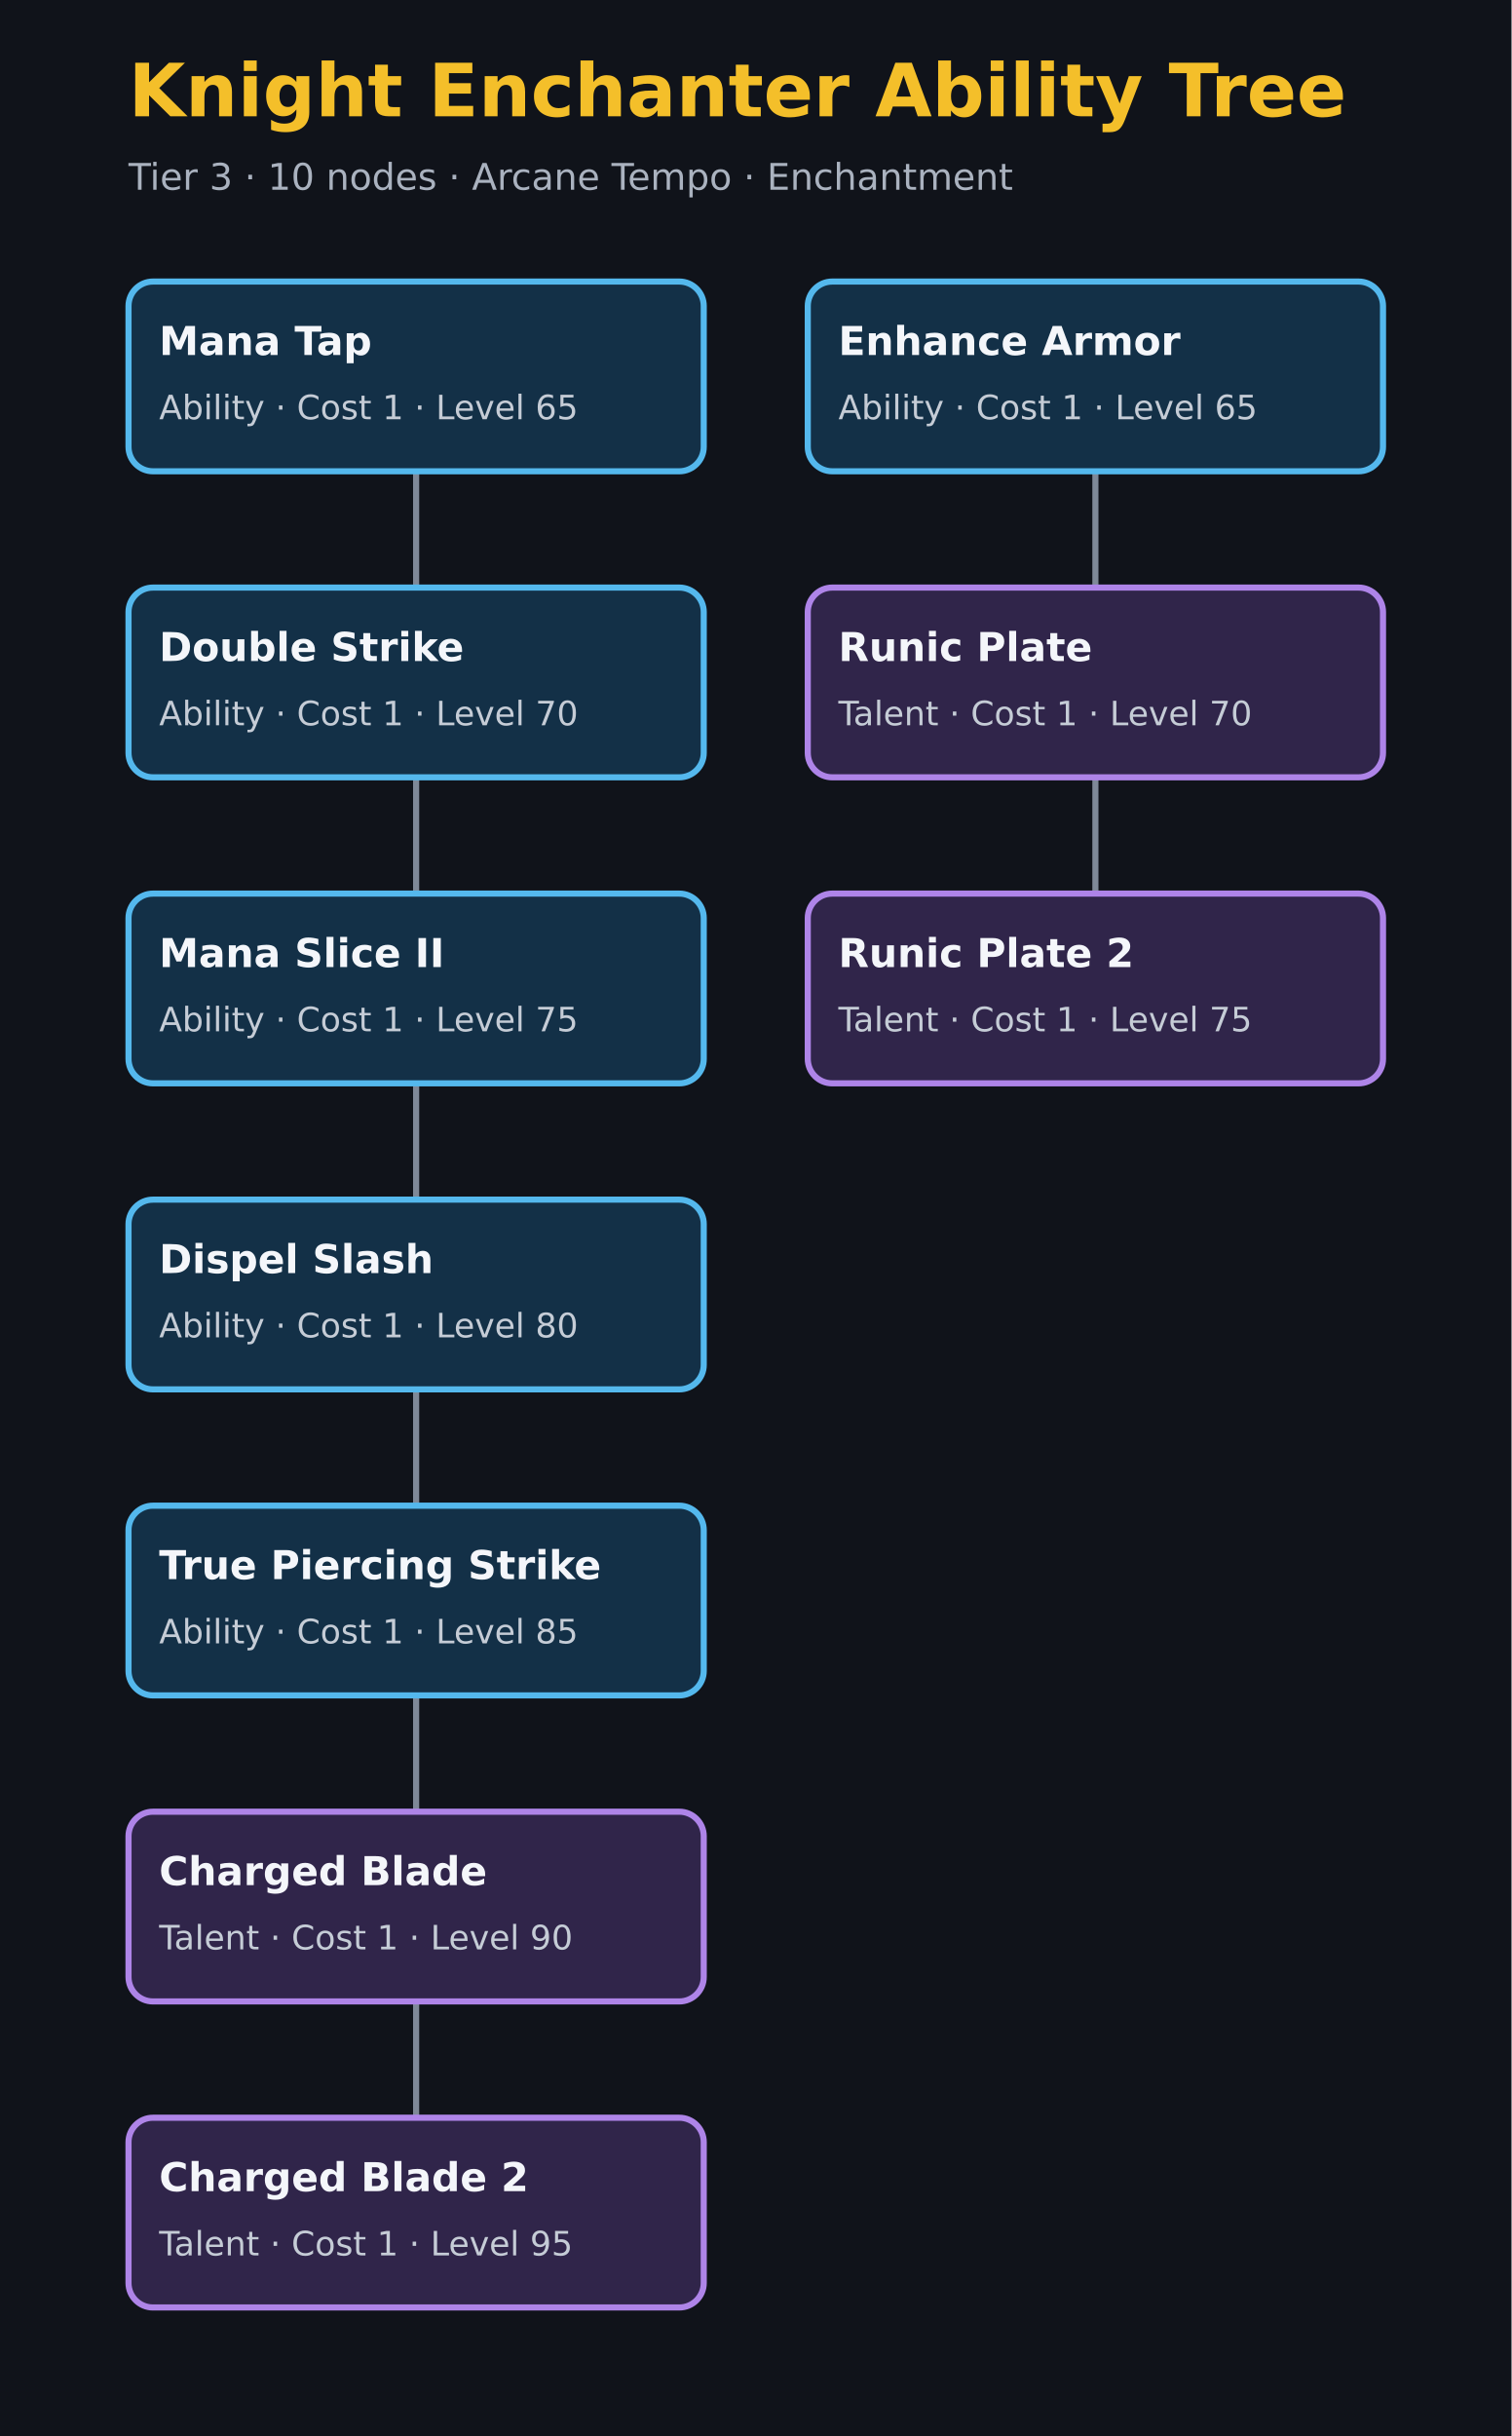
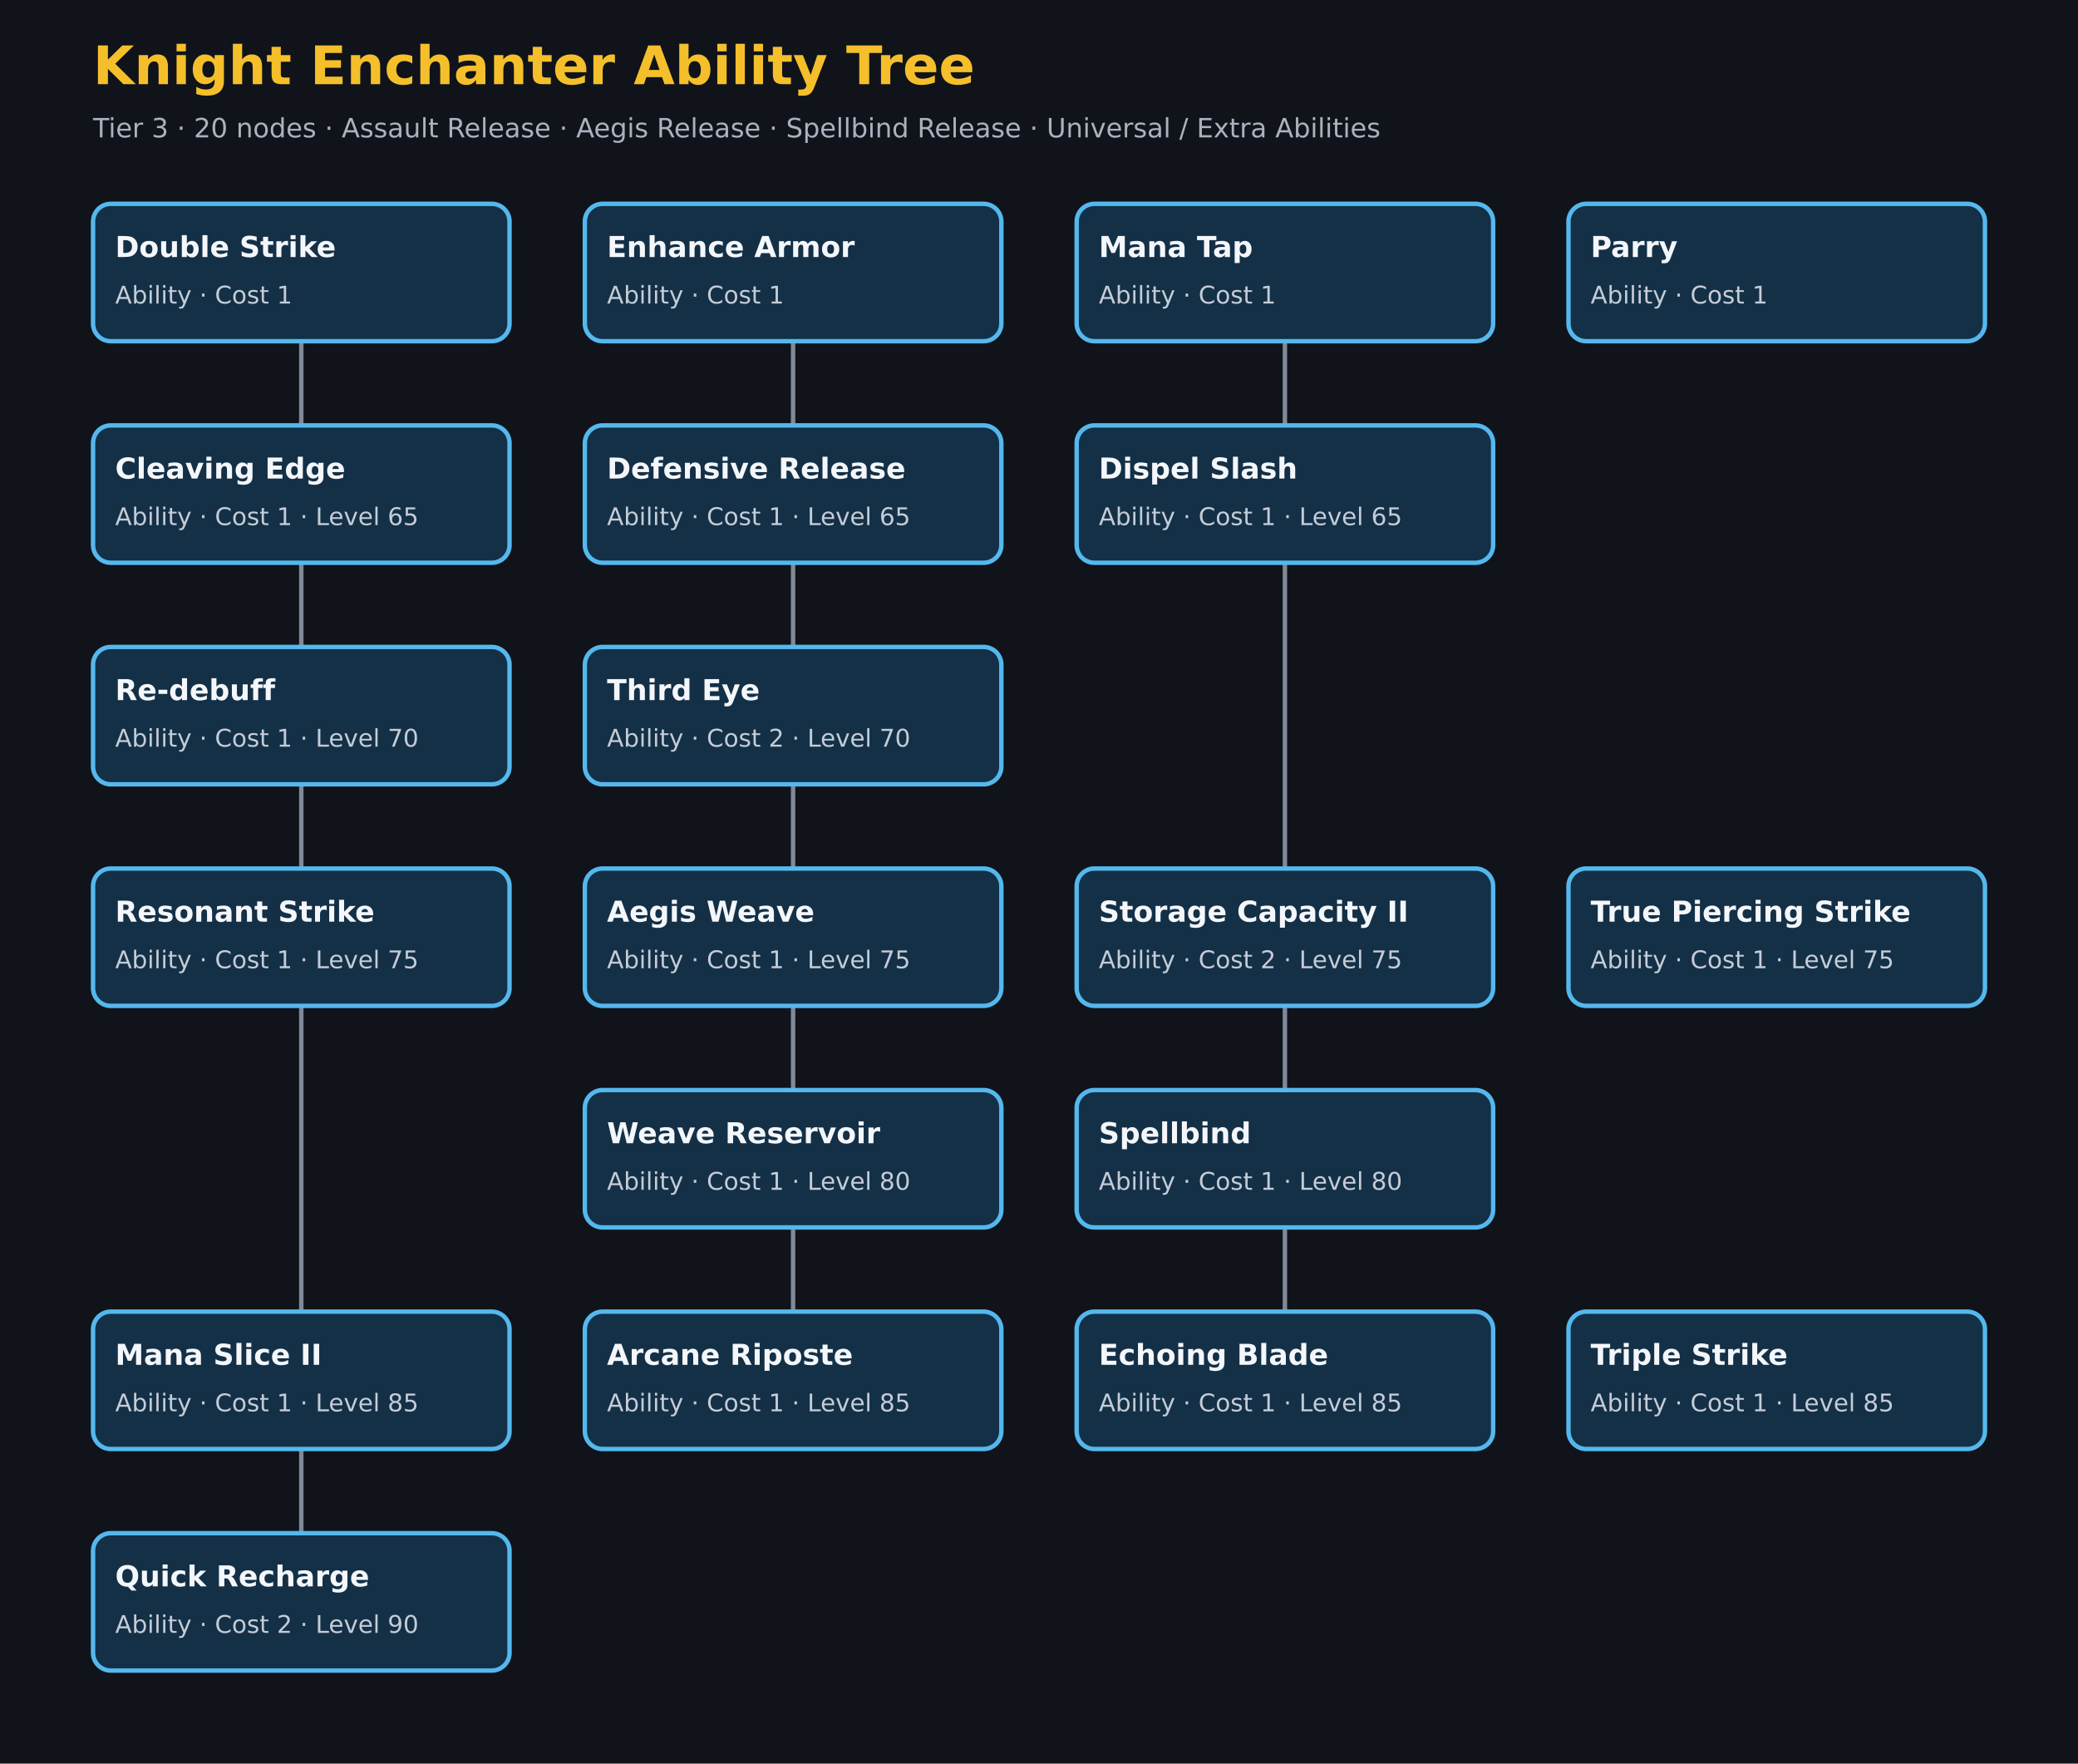
- <svg xmlns="http://www.w3.org/2000/svg" width="494" height="796" viewBox="0 0 494 796">
+ <svg xmlns="http://www.w3.org/2000/svg" width="938" height="796" viewBox="0 0 938 796">
  <style>
text{font-family:DejaVu Sans,Arial,sans-serif}
.title{fill:#f4bf2a;font-size:24px;font-weight:700}
.meta{fill:#aab2bf;font-size:12px}
.name{fill:#f4f6fa;font-size:13px;font-weight:700}
.detail{fill:#c5ccd6;font-size:11px}
.edge{fill:none;stroke:#7f8998;stroke-width:2}
</style>
-   <rect width="494" height="796" fill="#10131a" />
+   <rect width="938" height="796" fill="#10131a" />
  <text class="title" x="42" y="38">Knight Enchanter Ability Tree</text>
-   <text class="meta" x="42" y="62">Tier 3 · 10 nodes · Arcane Tempo · Enchantment</text>
+   <text class="meta" x="42" y="62">Tier 3 · 20 nodes · Assault Release · Aegis Release · Spellbind Release · Universal / Extra Abilities</text>
  <path class="edge" d="M 136.0 123.0 V 173.0 H 136.0 V 223.0" />
  <path class="edge" d="M 136.0 223.0 V 273.0 H 136.0 V 323.0" />
  <path class="edge" d="M 136.0 323.0 V 373.0 H 136.0 V 423.0" />
-   <path class="edge" d="M 136.0 423.0 V 473.0 H 136.0 V 523.0" />
-   <path class="edge" d="M 136.0 523.0 V 573.0 H 136.0 V 623.0" />
+   <path class="edge" d="M 136.0 423.0 V 523.0 H 136.0 V 623.0" />
+   <path class="edge" d="M 136.0 623.0 V 673.0 H 136.0 V 723.0" />
  <path class="edge" d="M 358.0 123.0 V 173.0 H 358.0 V 223.0" />
-   <path class="edge" d="M 136.0 623.0 V 673.0 H 136.0 V 723.0" />
  <path class="edge" d="M 358.0 223.0 V 273.0 H 358.0 V 323.0" />
+   <path class="edge" d="M 358.0 323.0 V 373.0 H 358.0 V 423.0" />
+   <path class="edge" d="M 358.0 423.0 V 473.0 H 358.0 V 523.0" />
+   <path class="edge" d="M 358.0 523.0 V 573.0 H 358.0 V 623.0" />
+   <path class="edge" d="M 580.0 123.0 V 173.0 H 580.0 V 223.0" />
+   <path class="edge" d="M 580.0 223.0 V 323.0 H 580.0 V 423.0" />
+   <path class="edge" d="M 580.0 423.0 V 473.0 H 580.0 V 523.0" />
+   <path class="edge" d="M 580.0 523.0 V 573.0 H 580.0 V 623.0" />
+   <rect x="42.0" y="92.0" width="188" height="62" rx="8" fill="#133047" stroke="#54b8ed" stroke-width="2" />
+   <text class="name" x="52.0" y="116.0">Double Strike</text>
+   <text class="detail" x="52.0" y="137.0">Ability · Cost 1</text>
+   <rect x="42.0" y="192.0" width="188" height="62" rx="8" fill="#133047" stroke="#54b8ed" stroke-width="2" />
+   <text class="name" x="52.0" y="216.0">Cleaving Edge</text>
+   <text class="detail" x="52.0" y="237.0">Ability · Cost 1 · Level 65</text>
+   <rect x="42.0" y="292.0" width="188" height="62" rx="8" fill="#133047" stroke="#54b8ed" stroke-width="2" />
+   <text class="name" x="52.0" y="316.0">Re-debuff</text>
+   <text class="detail" x="52.0" y="337.0">Ability · Cost 1 · Level 70</text>
+   <rect x="42.0" y="392.0" width="188" height="62" rx="8" fill="#133047" stroke="#54b8ed" stroke-width="2" />
+   <text class="name" x="52.0" y="416.0">Resonant Strike</text>
+   <text class="detail" x="52.0" y="437.0">Ability · Cost 1 · Level 75</text>
+   <rect x="42.0" y="592.0" width="188" height="62" rx="8" fill="#133047" stroke="#54b8ed" stroke-width="2" />
+   <text class="name" x="52.0" y="616.0">Mana Slice II</text>
+   <text class="detail" x="52.0" y="637.0">Ability · Cost 1 · Level 85</text>
+   <rect x="42.0" y="692.0" width="188" height="62" rx="8" fill="#133047" stroke="#54b8ed" stroke-width="2" />
+   <text class="name" x="52.0" y="716.0">Quick Recharge</text>
+   <text class="detail" x="52.0" y="737.0">Ability · Cost 2 · Level 90</text>
  <rect x="264.0" y="92.0" width="188" height="62" rx="8" fill="#133047" stroke="#54b8ed" stroke-width="2" />
  <text class="name" x="274.0" y="116.0">Enhance Armor</text>
-   <text class="detail" x="274.0" y="137.0">Ability · Cost 1 · Level 65</text>
-   <rect x="42.0" y="92.0" width="188" height="62" rx="8" fill="#133047" stroke="#54b8ed" stroke-width="2" />
-   <text class="name" x="52.0" y="116.0">Mana Tap</text>
-   <text class="detail" x="52.0" y="137.0">Ability · Cost 1 · Level 65</text>
-   <rect x="42.0" y="192.0" width="188" height="62" rx="8" fill="#133047" stroke="#54b8ed" stroke-width="2" />
-   <text class="name" x="52.0" y="216.0">Double Strike</text>
-   <text class="detail" x="52.0" y="237.0">Ability · Cost 1 · Level 70</text>
-   <rect x="42.0" y="292.0" width="188" height="62" rx="8" fill="#133047" stroke="#54b8ed" stroke-width="2" />
-   <text class="name" x="52.0" y="316.0">Mana Slice II</text>
-   <text class="detail" x="52.0" y="337.0">Ability · Cost 1 · Level 75</text>
-   <rect x="42.0" y="392.0" width="188" height="62" rx="8" fill="#133047" stroke="#54b8ed" stroke-width="2" />
-   <text class="name" x="52.0" y="416.0">Dispel Slash</text>
-   <text class="detail" x="52.0" y="437.0">Ability · Cost 1 · Level 80</text>
-   <rect x="42.0" y="492.0" width="188" height="62" rx="8" fill="#133047" stroke="#54b8ed" stroke-width="2" />
-   <text class="name" x="52.0" y="516.0">True Piercing Strike</text>
-   <text class="detail" x="52.0" y="537.0">Ability · Cost 1 · Level 85</text>
-   <rect x="42.0" y="592.0" width="188" height="62" rx="8" fill="#30254a" stroke="#ae84e8" stroke-width="2" />
-   <text class="name" x="52.0" y="616.0">Charged Blade</text>
-   <text class="detail" x="52.0" y="637.0">Talent · Cost 1 · Level 90</text>
-   <rect x="264.0" y="192.0" width="188" height="62" rx="8" fill="#30254a" stroke="#ae84e8" stroke-width="2" />
-   <text class="name" x="274.0" y="216.0">Runic Plate</text>
-   <text class="detail" x="274.0" y="237.0">Talent · Cost 1 · Level 70</text>
-   <rect x="42.0" y="692.0" width="188" height="62" rx="8" fill="#30254a" stroke="#ae84e8" stroke-width="2" />
-   <text class="name" x="52.0" y="716.0">Charged Blade 2</text>
-   <text class="detail" x="52.0" y="737.0">Talent · Cost 1 · Level 95</text>
-   <rect x="264.0" y="292.0" width="188" height="62" rx="8" fill="#30254a" stroke="#ae84e8" stroke-width="2" />
-   <text class="name" x="274.0" y="316.0">Runic Plate 2</text>
-   <text class="detail" x="274.0" y="337.0">Talent · Cost 1 · Level 75</text>
+   <text class="detail" x="274.0" y="137.0">Ability · Cost 1</text>
+   <rect x="264.0" y="192.0" width="188" height="62" rx="8" fill="#133047" stroke="#54b8ed" stroke-width="2" />
+   <text class="name" x="274.0" y="216.0">Defensive Release</text>
+   <text class="detail" x="274.0" y="237.0">Ability · Cost 1 · Level 65</text>
+   <rect x="264.0" y="292.0" width="188" height="62" rx="8" fill="#133047" stroke="#54b8ed" stroke-width="2" />
+   <text class="name" x="274.0" y="316.0">Third Eye</text>
+   <text class="detail" x="274.0" y="337.0">Ability · Cost 2 · Level 70</text>
+   <rect x="264.0" y="392.0" width="188" height="62" rx="8" fill="#133047" stroke="#54b8ed" stroke-width="2" />
+   <text class="name" x="274.0" y="416.0">Aegis Weave</text>
+   <text class="detail" x="274.0" y="437.0">Ability · Cost 1 · Level 75</text>
+   <rect x="264.0" y="492.0" width="188" height="62" rx="8" fill="#133047" stroke="#54b8ed" stroke-width="2" />
+   <text class="name" x="274.0" y="516.0">Weave Reservoir</text>
+   <text class="detail" x="274.0" y="537.0">Ability · Cost 1 · Level 80</text>
+   <rect x="264.0" y="592.0" width="188" height="62" rx="8" fill="#133047" stroke="#54b8ed" stroke-width="2" />
+   <text class="name" x="274.0" y="616.0">Arcane Riposte</text>
+   <text class="detail" x="274.0" y="637.0">Ability · Cost 1 · Level 85</text>
+   <rect x="486.0" y="92.0" width="188" height="62" rx="8" fill="#133047" stroke="#54b8ed" stroke-width="2" />
+   <text class="name" x="496.0" y="116.0">Mana Tap</text>
+   <text class="detail" x="496.0" y="137.0">Ability · Cost 1</text>
+   <rect x="486.0" y="192.0" width="188" height="62" rx="8" fill="#133047" stroke="#54b8ed" stroke-width="2" />
+   <text class="name" x="496.0" y="216.0">Dispel Slash</text>
+   <text class="detail" x="496.0" y="237.0">Ability · Cost 1 · Level 65</text>
+   <rect x="486.0" y="392.0" width="188" height="62" rx="8" fill="#133047" stroke="#54b8ed" stroke-width="2" />
+   <text class="name" x="496.0" y="416.0">Storage Capacity II</text>
+   <text class="detail" x="496.0" y="437.0">Ability · Cost 2 · Level 75</text>
+   <rect x="486.0" y="492.0" width="188" height="62" rx="8" fill="#133047" stroke="#54b8ed" stroke-width="2" />
+   <text class="name" x="496.0" y="516.0">Spellbind</text>
+   <text class="detail" x="496.0" y="537.0">Ability · Cost 1 · Level 80</text>
+   <rect x="486.0" y="592.0" width="188" height="62" rx="8" fill="#133047" stroke="#54b8ed" stroke-width="2" />
+   <text class="name" x="496.0" y="616.0">Echoing Blade</text>
+   <text class="detail" x="496.0" y="637.0">Ability · Cost 1 · Level 85</text>
+   <rect x="708.0" y="92.0" width="188" height="62" rx="8" fill="#133047" stroke="#54b8ed" stroke-width="2" />
+   <text class="name" x="718.0" y="116.0">Parry</text>
+   <text class="detail" x="718.0" y="137.0">Ability · Cost 1</text>
+   <rect x="708.0" y="392.0" width="188" height="62" rx="8" fill="#133047" stroke="#54b8ed" stroke-width="2" />
+   <text class="name" x="718.0" y="416.0">True Piercing Strike</text>
+   <text class="detail" x="718.0" y="437.0">Ability · Cost 1 · Level 75</text>
+   <rect x="708.0" y="592.0" width="188" height="62" rx="8" fill="#133047" stroke="#54b8ed" stroke-width="2" />
+   <text class="name" x="718.0" y="616.0">Triple Strike</text>
+   <text class="detail" x="718.0" y="637.0">Ability · Cost 1 · Level 85</text>
</svg>
